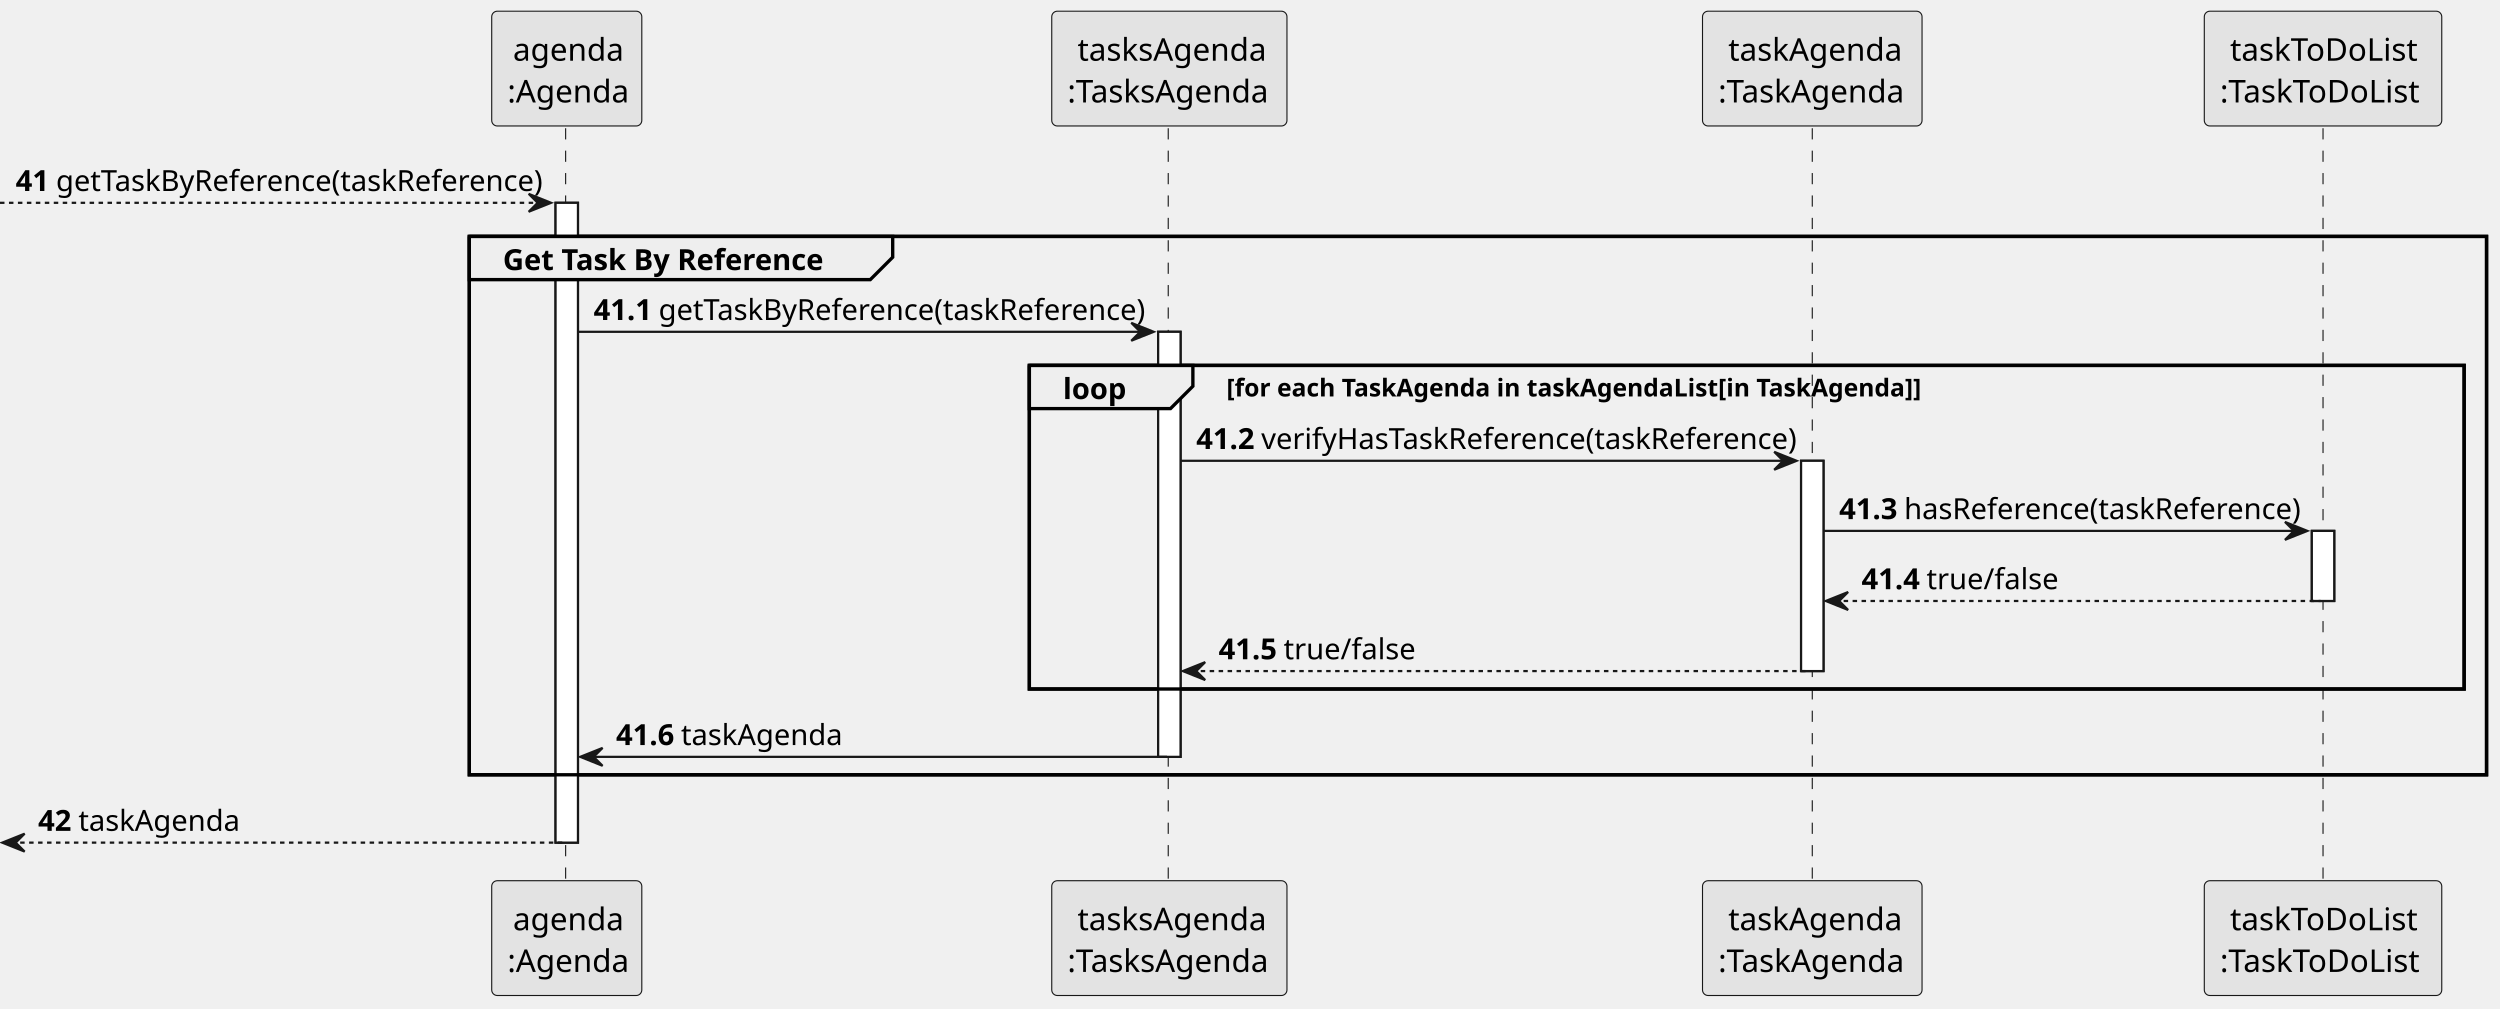
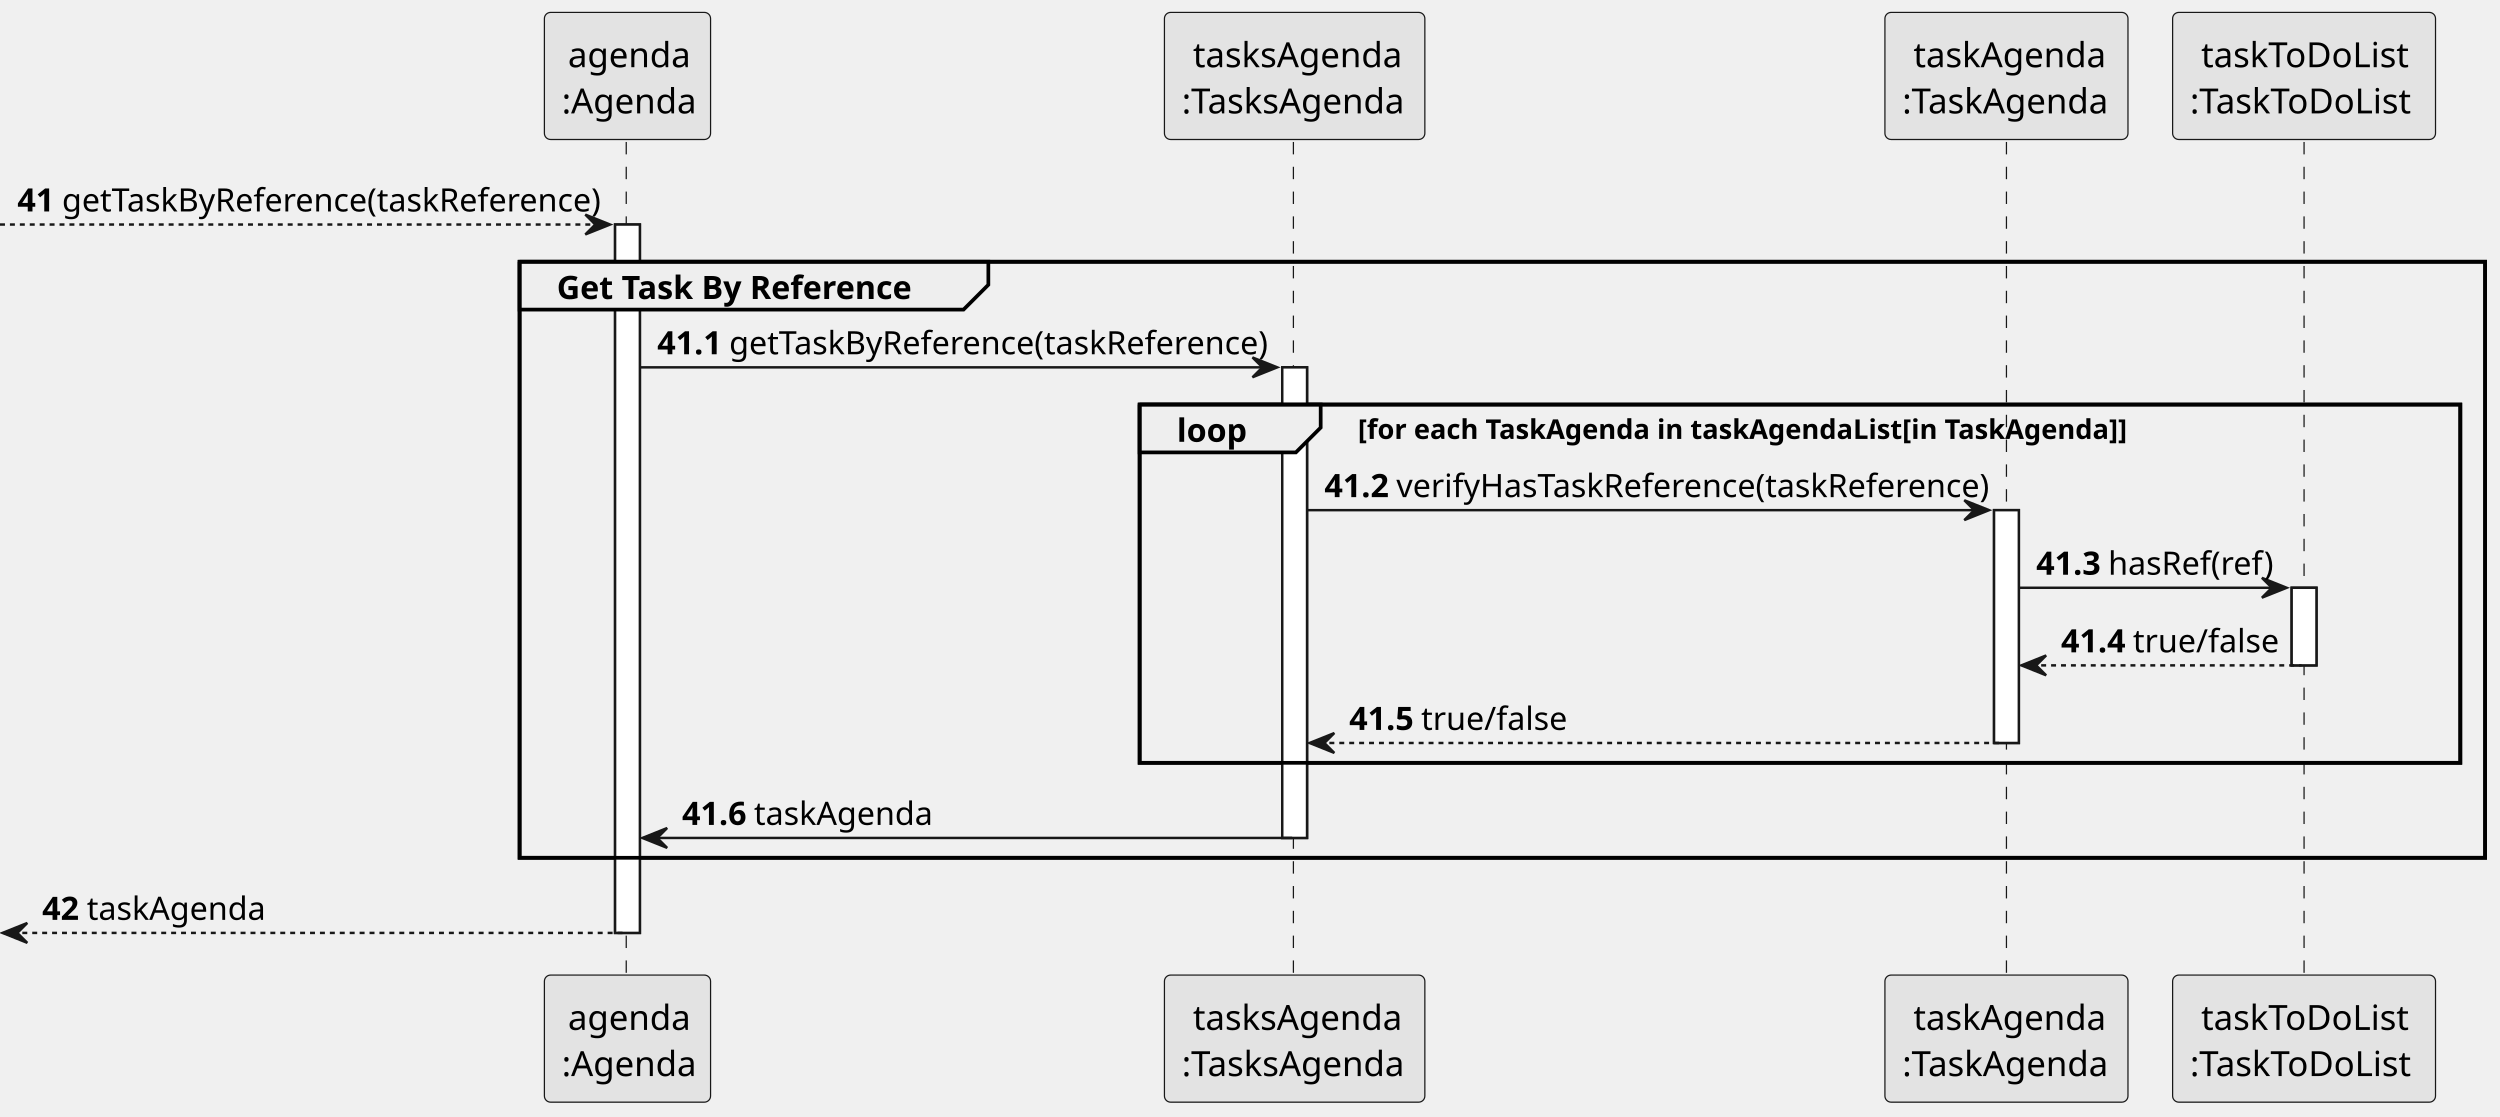
- <svg xmlns="http://www.w3.org/2000/svg" contentStyleType="text/css" height="450px" preserveAspectRatio="none" style="width:1116px;height:450px;background:#FFFFFF;" version="1.1" viewBox="0 0 1116 450" width="1116px" zoomAndPan="magnify">
+ <svg xmlns="http://www.w3.org/2000/svg" contentStyleType="text/css" height="450px" preserveAspectRatio="none" style="width:1008px;height:450px;background:#FFFFFF;" version="1.1" viewBox="0 0 1008 450" width="1008px" zoomAndPan="magnify">
  <defs />
  <g>
    <rect fill="#FFFFFF" height="285.619" style="stroke:#181818;stroke-width:1.0;" width="10" x="248" y="90.533" />
    <rect fill="#FFFFFF" height="189.746" style="stroke:#181818;stroke-width:1.0;" width="10" x="517" y="148.115" />
    <rect fill="#FFFFFF" height="93.873" style="stroke:#181818;stroke-width:1.0;" width="10" x="804" y="205.697" />
-     <rect fill="#FFFFFF" height="31.291" style="stroke:#181818;stroke-width:1.0;" width="10" x="1032" y="236.988" />
-     <rect fill="none" height="240.328" style="stroke:#000000;stroke-width:1.5;" width="900.5" x="209.5" y="105.533" />
-     <rect fill="none" height="144.455" style="stroke:#000000;stroke-width:1.5;" width="640.5" x="459.5" y="163.115" />
+     <rect fill="#FFFFFF" height="31.291" style="stroke:#181818;stroke-width:1.0;" width="10" x="924" y="236.988" />
+     <rect fill="none" height="240.328" style="stroke:#000000;stroke-width:1.5;" width="792.5" x="209.5" y="105.533" />
+     <rect fill="none" height="144.455" style="stroke:#000000;stroke-width:1.5;" width="532.5" x="459.5" y="163.115" />
    <line style="stroke:#181818;stroke-width:0.5;stroke-dasharray:5.0,5.0;" x1="252.5" x2="252.5" y1="57.242" y2="394.152" />
    <line style="stroke:#181818;stroke-width:0.5;stroke-dasharray:5.0,5.0;" x1="521.5" x2="521.5" y1="57.242" y2="394.152" />
    <line style="stroke:#181818;stroke-width:0.5;stroke-dasharray:5.0,5.0;" x1="809" x2="809" y1="57.242" y2="394.152" />
-     <line style="stroke:#181818;stroke-width:0.5;stroke-dasharray:5.0,5.0;" x1="1037" x2="1037" y1="57.242" y2="394.152" />
+     <line style="stroke:#181818;stroke-width:0.5;stroke-dasharray:5.0,5.0;" x1="929" x2="929" y1="57.242" y2="394.152" />
    <rect fill="#E3E3E3" height="51.242" rx="2.5" ry="2.5" style="stroke:#181818;stroke-width:0.5;" width="67" x="219.5" y="5" />
    <text fill="#000000" font-family="sans-serif" font-size="14" lengthAdjust="spacing" textLength="48" x="229" y="27.107">agenda</text>
    <text fill="#000000" font-family="sans-serif" font-size="14" lengthAdjust="spacing" textLength="53" x="226.5" y="45.728">:Agenda</text>
    <rect fill="#E3E3E3" height="51.242" rx="2.5" ry="2.5" style="stroke:#181818;stroke-width:0.5;" width="67" x="219.5" y="393.152" />
    <text fill="#000000" font-family="sans-serif" font-size="14" lengthAdjust="spacing" textLength="48" x="229" y="415.26">agenda</text>
    <text fill="#000000" font-family="sans-serif" font-size="14" lengthAdjust="spacing" textLength="53" x="226.5" y="433.881">:Agenda</text>
    <rect fill="#E3E3E3" height="51.242" rx="2.5" ry="2.5" style="stroke:#181818;stroke-width:0.5;" width="105" x="469.5" y="5" />
    <text fill="#000000" font-family="sans-serif" font-size="14" lengthAdjust="spacing" textLength="82" x="481" y="27.107">tasksAgenda</text>
    <text fill="#000000" font-family="sans-serif" font-size="14" lengthAdjust="spacing" textLength="91" x="476.5" y="45.728">:TasksAgenda</text>
    <rect fill="#E3E3E3" height="51.242" rx="2.5" ry="2.5" style="stroke:#181818;stroke-width:0.5;" width="105" x="469.5" y="393.152" />
    <text fill="#000000" font-family="sans-serif" font-size="14" lengthAdjust="spacing" textLength="82" x="481" y="415.26">tasksAgenda</text>
    <text fill="#000000" font-family="sans-serif" font-size="14" lengthAdjust="spacing" textLength="91" x="476.5" y="433.881">:TasksAgenda</text>
    <rect fill="#E3E3E3" height="51.242" rx="2.5" ry="2.5" style="stroke:#181818;stroke-width:0.5;" width="98" x="760" y="5" />
    <text fill="#000000" font-family="sans-serif" font-size="14" lengthAdjust="spacing" textLength="75" x="771.5" y="27.107">taskAgenda</text>
    <text fill="#000000" font-family="sans-serif" font-size="14" lengthAdjust="spacing" textLength="84" x="767" y="45.728">:TaskAgenda</text>
    <rect fill="#E3E3E3" height="51.242" rx="2.5" ry="2.5" style="stroke:#181818;stroke-width:0.5;" width="98" x="760" y="393.152" />
    <text fill="#000000" font-family="sans-serif" font-size="14" lengthAdjust="spacing" textLength="75" x="771.5" y="415.26">taskAgenda</text>
    <text fill="#000000" font-family="sans-serif" font-size="14" lengthAdjust="spacing" textLength="84" x="767" y="433.881">:TaskAgenda</text>
-     <rect fill="#E3E3E3" height="51.242" rx="2.5" ry="2.5" style="stroke:#181818;stroke-width:0.5;" width="106" x="984" y="5" />
-     <text fill="#000000" font-family="sans-serif" font-size="14" lengthAdjust="spacing" textLength="83" x="995.5" y="27.107">taskToDoList</text>
-     <text fill="#000000" font-family="sans-serif" font-size="14" lengthAdjust="spacing" textLength="92" x="991" y="45.728">:TaskToDoList</text>
-     <rect fill="#E3E3E3" height="51.242" rx="2.5" ry="2.5" style="stroke:#181818;stroke-width:0.5;" width="106" x="984" y="393.152" />
-     <text fill="#000000" font-family="sans-serif" font-size="14" lengthAdjust="spacing" textLength="83" x="995.5" y="415.26">taskToDoList</text>
-     <text fill="#000000" font-family="sans-serif" font-size="14" lengthAdjust="spacing" textLength="92" x="991" y="433.881">:TaskToDoList</text>
+     <rect fill="#E3E3E3" height="51.242" rx="2.5" ry="2.5" style="stroke:#181818;stroke-width:0.5;" width="106" x="876" y="5" />
+     <text fill="#000000" font-family="sans-serif" font-size="14" lengthAdjust="spacing" textLength="83" x="887.5" y="27.107">taskToDoList</text>
+     <text fill="#000000" font-family="sans-serif" font-size="14" lengthAdjust="spacing" textLength="92" x="883" y="45.728">:TaskToDoList</text>
+     <rect fill="#E3E3E3" height="51.242" rx="2.5" ry="2.5" style="stroke:#181818;stroke-width:0.5;" width="106" x="876" y="393.152" />
+     <text fill="#000000" font-family="sans-serif" font-size="14" lengthAdjust="spacing" textLength="83" x="887.5" y="415.26">taskToDoList</text>
+     <text fill="#000000" font-family="sans-serif" font-size="14" lengthAdjust="spacing" textLength="92" x="883" y="433.881">:TaskToDoList</text>
    <rect fill="#FFFFFF" height="285.619" style="stroke:#181818;stroke-width:1.0;" width="10" x="248" y="90.533" />
    <rect fill="#FFFFFF" height="189.746" style="stroke:#181818;stroke-width:1.0;" width="10" x="517" y="148.115" />
    <rect fill="#FFFFFF" height="93.873" style="stroke:#181818;stroke-width:1.0;" width="10" x="804" y="205.697" />
-     <rect fill="#FFFFFF" height="31.291" style="stroke:#181818;stroke-width:1.0;" width="10" x="1032" y="236.988" />
+     <rect fill="#FFFFFF" height="31.291" style="stroke:#181818;stroke-width:1.0;" width="10" x="924" y="236.988" />
    <polygon fill="#181818" points="236,86.533,246,90.533,236,94.533,240,90.533" style="stroke:#181818;stroke-width:1.0;" />
    <line style="stroke:#181818;stroke-width:1.0;stroke-dasharray:2.0,2.0;" x1="0" x2="242" y1="90.533" y2="90.533" />
    <text fill="#000000" font-family="sans-serif" font-size="13" font-weight="bold" lengthAdjust="spacing" textLength="14" x="7" y="85.27">41</text>
    <text fill="#000000" font-family="sans-serif" font-size="13" lengthAdjust="spacing" textLength="211" x="25" y="85.27">getTaskByReference(taskReference)</text>
    <path d="M209.5,105.533 L398.5,105.533 L398.5,114.824 L388.5,124.824 L209.5,124.824 L209.5,105.533 " fill="#EEEEEE" style="stroke:#000000;stroke-width:1.5;" />
-     <rect fill="none" height="240.328" style="stroke:#000000;stroke-width:1.5;" width="900.5" x="209.5" y="105.533" />
+     <rect fill="none" height="240.328" style="stroke:#000000;stroke-width:1.5;" width="792.5" x="209.5" y="105.533" />
    <text fill="#000000" font-family="sans-serif" font-size="13" font-weight="bold" lengthAdjust="spacing" textLength="144" x="224.5" y="120.561">Get Task By Reference</text>
    <polygon fill="#181818" points="505,144.115,515,148.115,505,152.115,509,148.115" style="stroke:#181818;stroke-width:1.0;" />
    <line style="stroke:#181818;stroke-width:1.0;" x1="258" x2="511" y1="148.115" y2="148.115" />
    <text fill="#000000" font-family="sans-serif" font-size="13" font-weight="bold" lengthAdjust="spacing" textLength="25" x="265" y="142.852">41.1</text>
    <text fill="#000000" font-family="sans-serif" font-size="13" lengthAdjust="spacing" textLength="211" x="294" y="142.852">getTaskByReference(taskReference)</text>
    <path d="M459.5,163.115 L532.5,163.115 L532.5,172.406 L522.5,182.406 L459.5,182.406 L459.5,163.115 " fill="#EEEEEE" style="stroke:#000000;stroke-width:1.5;" />
-     <rect fill="none" height="144.455" style="stroke:#000000;stroke-width:1.5;" width="640.5" x="459.5" y="163.115" />
+     <rect fill="none" height="144.455" style="stroke:#000000;stroke-width:1.5;" width="532.5" x="459.5" y="163.115" />
    <text fill="#000000" font-family="sans-serif" font-size="13" font-weight="bold" lengthAdjust="spacing" textLength="28" x="474.5" y="178.144">loop</text>
    <text fill="#000000" font-family="sans-serif" font-size="11" font-weight="bold" lengthAdjust="spacing" textLength="318" x="547.5" y="176.985">[for each TaskAgenda in taskAgendaList[in TaskAgenda]]</text>
    <polygon fill="#181818" points="792,201.697,802,205.697,792,209.697,796,205.697" style="stroke:#181818;stroke-width:1.0;" />
    <line style="stroke:#181818;stroke-width:1.0;" x1="527" x2="798" y1="205.697" y2="205.697" />
    <text fill="#000000" font-family="sans-serif" font-size="13" font-weight="bold" lengthAdjust="spacing" textLength="25" x="534" y="200.435">41.2</text>
    <text fill="#000000" font-family="sans-serif" font-size="13" lengthAdjust="spacing" textLength="229" x="563" y="200.435">verifyHasTaskReference(taskReference)</text>
-     <polygon fill="#181818" points="1020,232.988,1030,236.988,1020,240.988,1024,236.988" style="stroke:#181818;stroke-width:1.0;" />
-     <line style="stroke:#181818;stroke-width:1.0;" x1="814" x2="1026" y1="236.988" y2="236.988" />
+     <polygon fill="#181818" points="912,232.988,922,236.988,912,240.988,916,236.988" style="stroke:#181818;stroke-width:1.0;" />
+     <line style="stroke:#181818;stroke-width:1.0;" x1="814" x2="918" y1="236.988" y2="236.988" />
    <text fill="#000000" font-family="sans-serif" font-size="13" font-weight="bold" lengthAdjust="spacing" textLength="25" x="821" y="231.726">41.3</text>
-     <text fill="#000000" font-family="sans-serif" font-size="13" lengthAdjust="spacing" textLength="170" x="850" y="231.726">hasReference(taskReference)</text>
+     <text fill="#000000" font-family="sans-serif" font-size="13" lengthAdjust="spacing" textLength="62" x="850" y="231.726">hasRef(ref)</text>
    <polygon fill="#181818" points="825,264.279,815,268.279,825,272.279,821,268.279" style="stroke:#181818;stroke-width:1.0;" />
-     <line style="stroke:#181818;stroke-width:1.0;stroke-dasharray:2.0,2.0;" x1="819" x2="1036" y1="268.279" y2="268.279" />
+     <line style="stroke:#181818;stroke-width:1.0;stroke-dasharray:2.0,2.0;" x1="819" x2="928" y1="268.279" y2="268.279" />
    <text fill="#000000" font-family="sans-serif" font-size="13" font-weight="bold" lengthAdjust="spacing" textLength="25" x="831" y="263.017">41.4</text>
    <text fill="#000000" font-family="sans-serif" font-size="13" lengthAdjust="spacing" textLength="53" x="860" y="263.017">true/false</text>
    <polygon fill="#181818" points="538,295.57,528,299.57,538,303.57,534,299.57" style="stroke:#181818;stroke-width:1.0;" />
    <line style="stroke:#181818;stroke-width:1.0;stroke-dasharray:2.0,2.0;" x1="532" x2="808" y1="299.57" y2="299.57" />
    <text fill="#000000" font-family="sans-serif" font-size="13" font-weight="bold" lengthAdjust="spacing" textLength="25" x="544" y="294.308">41.5</text>
    <text fill="#000000" font-family="sans-serif" font-size="13" lengthAdjust="spacing" textLength="53" x="573" y="294.308">true/false</text>
    <polygon fill="#181818" points="269,333.861,259,337.861,269,341.861,265,337.861" style="stroke:#181818;stroke-width:1.0;" />
    <line style="stroke:#181818;stroke-width:1.0;" x1="263" x2="521" y1="337.861" y2="337.861" />
    <text fill="#000000" font-family="sans-serif" font-size="13" font-weight="bold" lengthAdjust="spacing" textLength="25" x="275" y="332.599">41.6</text>
    <text fill="#000000" font-family="sans-serif" font-size="13" lengthAdjust="spacing" textLength="69" x="304" y="332.599">taskAgenda</text>
    <polygon fill="#181818" points="11,372.152,1,376.152,11,380.152,7,376.152" style="stroke:#181818;stroke-width:1.0;" />
    <line style="stroke:#181818;stroke-width:1.0;stroke-dasharray:2.0,2.0;" x1="5" x2="252" y1="376.152" y2="376.152" />
    <text fill="#000000" font-family="sans-serif" font-size="13" font-weight="bold" lengthAdjust="spacing" textLength="14" x="17" y="370.89">42</text>
    <text fill="#000000" font-family="sans-serif" font-size="13" lengthAdjust="spacing" textLength="69" x="35" y="370.89">taskAgenda</text>
  </g>
</svg>
